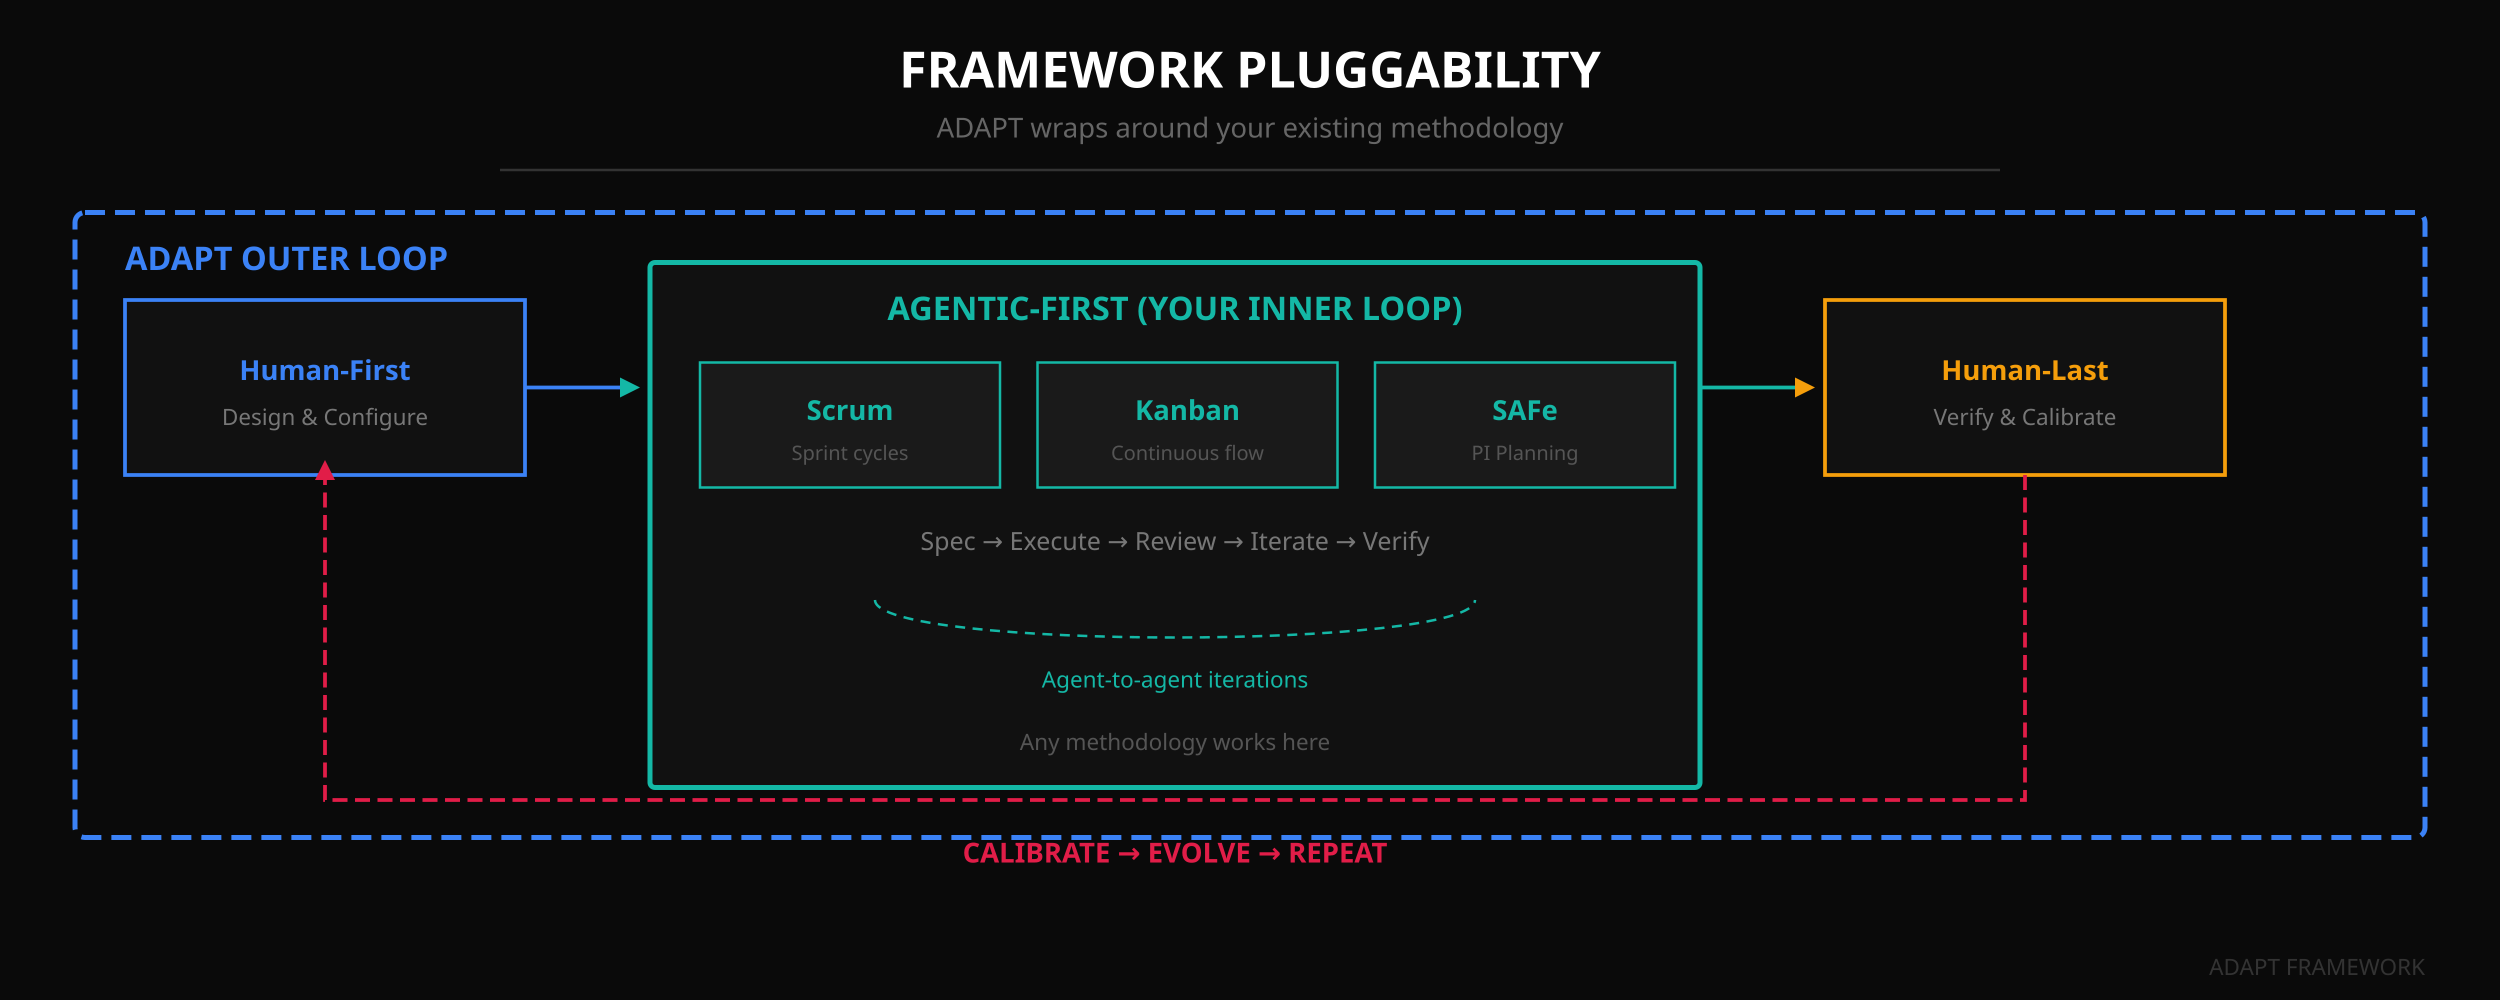
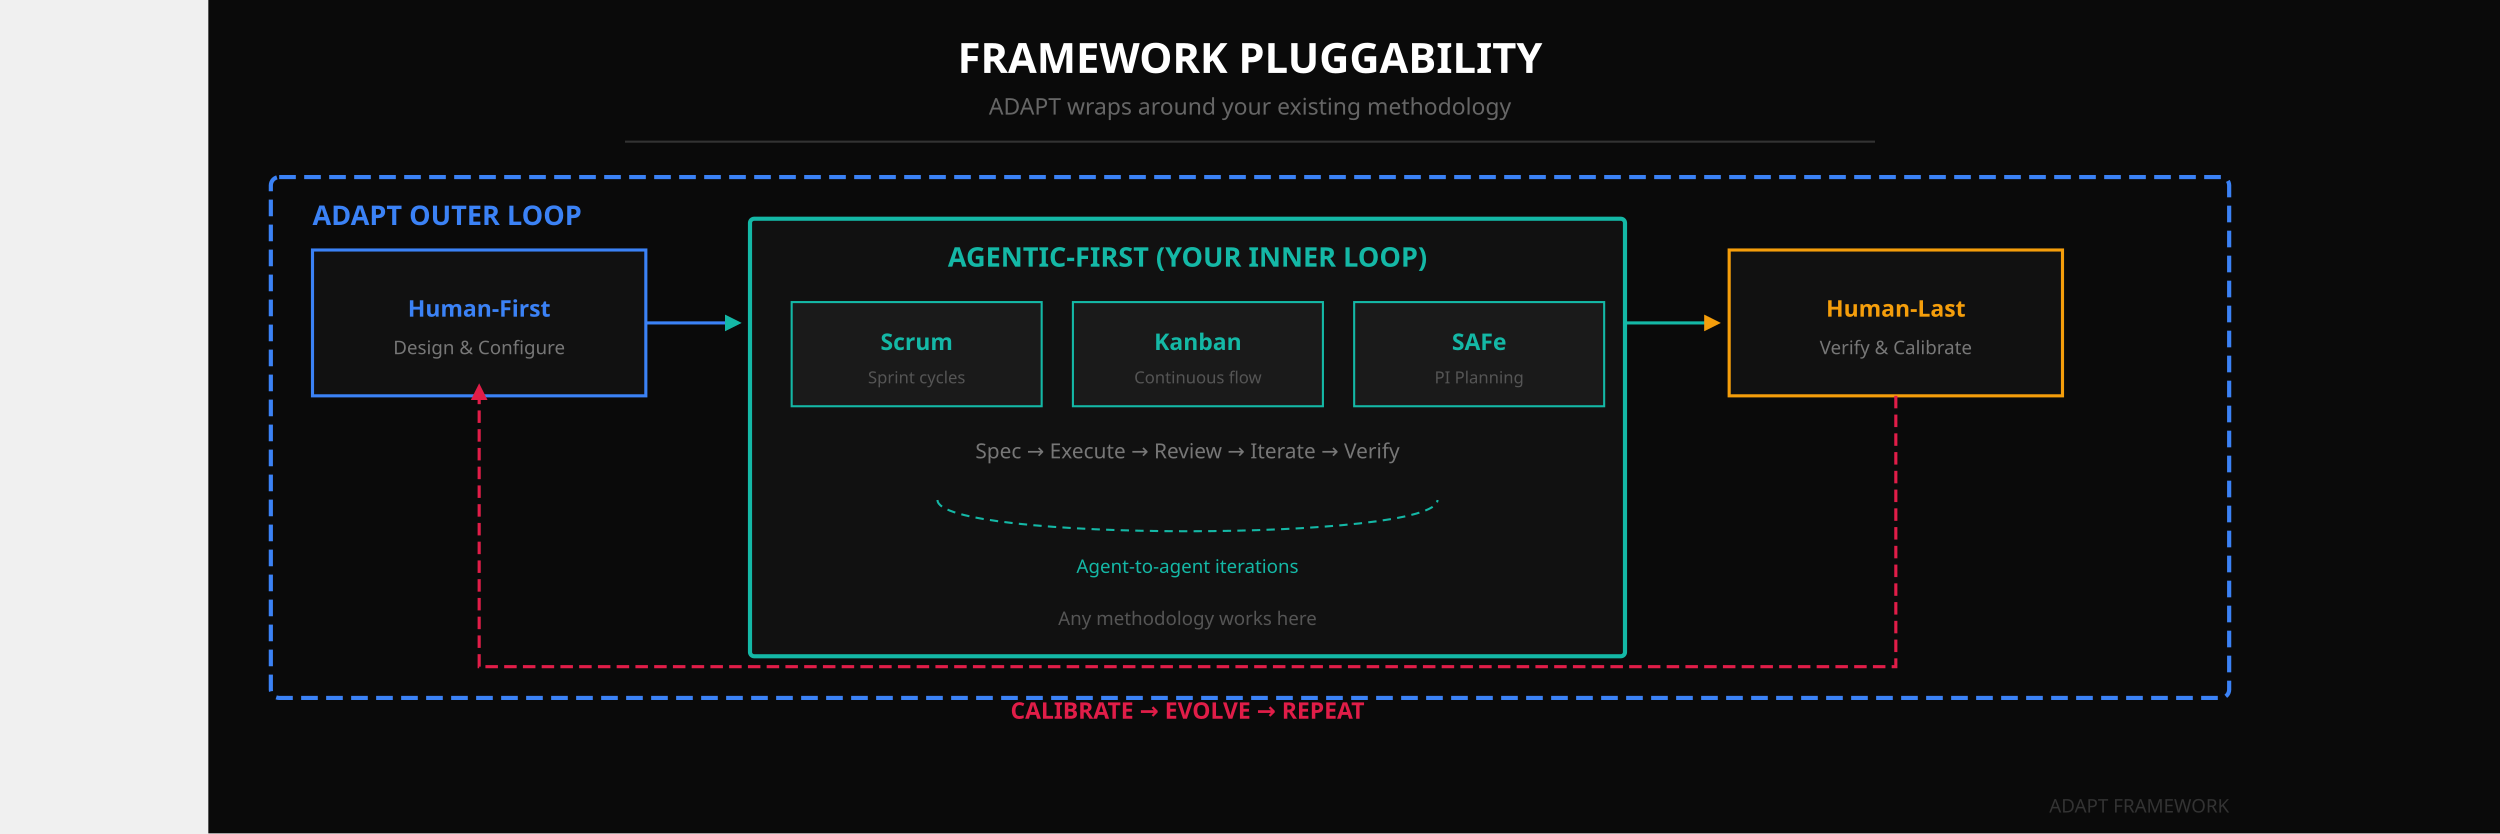
- <svg xmlns="http://www.w3.org/2000/svg" viewBox="0 0 1000 400" width="1000" height="400">
-   <rect width="1000" height="400" fill="#0a0a0a" />
+ <svg xmlns="http://www.w3.org/2000/svg" viewBox="0 0 1000 400" width="1200" height="400">
+   <rect width="1200" height="400" fill="#0a0a0a" />
  <text x="500" y="35" text-anchor="middle" font-family="system-ui, sans-serif" font-size="20" font-weight="700" fill="#ffffff">FRAMEWORK PLUGGABILITY</text>
  <text x="500" y="55" text-anchor="middle" font-family="system-ui, sans-serif" font-size="11" fill="#666">ADAPT wraps around your existing methodology</text>
  <line x1="200" y1="68" x2="800" y2="68" stroke="#333" stroke-width="1" />
  <rect x="30" y="85" width="940" height="250" fill="none" stroke="#3b82f6" stroke-width="2" stroke-dasharray="8,4" rx="4" />
  <text x="50" y="108" font-family="system-ui, sans-serif" font-size="13" font-weight="700" fill="#3b82f6">ADAPT OUTER LOOP</text>
  <rect x="50" y="120" width="160" height="70" fill="#111" stroke="#3b82f6" stroke-width="1.5" />
  <text x="130" y="152" text-anchor="middle" font-family="system-ui, sans-serif" font-size="11" font-weight="600" fill="#3b82f6">Human-First</text>
  <text x="130" y="170" text-anchor="middle" font-family="system-ui, sans-serif" font-size="9" fill="#777">Design &amp; Configure</text>
  <line x1="210" y1="155" x2="250" y2="155" stroke="#3b82f6" stroke-width="1.5" />
  <polygon points="248,151 256,155 248,159" fill="#14b8a6" />
  <rect x="260" y="105" width="420" height="210" fill="#111" stroke="#14b8a6" stroke-width="2" rx="2" />
  <text x="470" y="128" text-anchor="middle" font-family="system-ui, sans-serif" font-size="13" font-weight="700" fill="#14b8a6">AGENTIC-FIRST (YOUR INNER LOOP)</text>
  <rect x="280" y="145" width="120" height="50" fill="#1a1a1a" stroke="#14b8a6" stroke-width="1" />
  <text x="340" y="168" text-anchor="middle" font-family="system-ui, sans-serif" font-size="11" font-weight="600" fill="#14b8a6">Scrum</text>
  <text x="340" y="184" text-anchor="middle" font-family="system-ui, sans-serif" font-size="8" fill="#555">Sprint cycles</text>
  <rect x="415" y="145" width="120" height="50" fill="#1a1a1a" stroke="#14b8a6" stroke-width="1" />
  <text x="475" y="168" text-anchor="middle" font-family="system-ui, sans-serif" font-size="11" font-weight="600" fill="#14b8a6">Kanban</text>
  <text x="475" y="184" text-anchor="middle" font-family="system-ui, sans-serif" font-size="8" fill="#555">Continuous flow</text>
  <rect x="550" y="145" width="120" height="50" fill="#1a1a1a" stroke="#14b8a6" stroke-width="1" />
  <text x="610" y="168" text-anchor="middle" font-family="system-ui, sans-serif" font-size="11" font-weight="600" fill="#14b8a6">SAFe</text>
  <text x="610" y="184" text-anchor="middle" font-family="system-ui, sans-serif" font-size="8" fill="#555">PI Planning</text>
  <text x="470" y="220" text-anchor="middle" font-family="system-ui, sans-serif" font-size="10" fill="#777">Spec → Execute → Review → Iterate → Verify</text>
  <path d="M 350 240 C 350 260, 590 260, 590 240" fill="none" stroke="#14b8a6" stroke-width="1" stroke-dasharray="4,3" />
  <text x="470" y="275" text-anchor="middle" font-family="system-ui, sans-serif" font-size="9" fill="#14b8a6">Agent-to-agent iterations</text>
  <text x="470" y="300" text-anchor="middle" font-family="system-ui, sans-serif" font-size="9" fill="#555">Any methodology works here</text>
  <line x1="680" y1="155" x2="720" y2="155" stroke="#14b8a6" stroke-width="1.5" />
  <polygon points="718,151 726,155 718,159" fill="#f59e0b" />
  <rect x="730" y="120" width="160" height="70" fill="#111" stroke="#f59e0b" stroke-width="1.5" />
  <text x="810" y="152" text-anchor="middle" font-family="system-ui, sans-serif" font-size="11" font-weight="600" fill="#f59e0b">Human-Last</text>
  <text x="810" y="170" text-anchor="middle" font-family="system-ui, sans-serif" font-size="9" fill="#777">Verify &amp; Calibrate</text>
  <path d="M 810 190 L 810 320 L 130 320 L 130 190" fill="none" stroke="#e11d48" stroke-width="1.5" stroke-dasharray="6,3" />
  <polygon points="126,192 130,184 134,192" fill="#e11d48" />
  <text x="470" y="345" text-anchor="middle" font-family="system-ui, sans-serif" font-size="11" font-weight="600" fill="#e11d48">CALIBRATE → EVOLVE → REPEAT</text>
  <text x="970" y="390" text-anchor="end" font-family="system-ui, sans-serif" font-size="9" fill="#333">ADAPT FRAMEWORK</text>
</svg>
